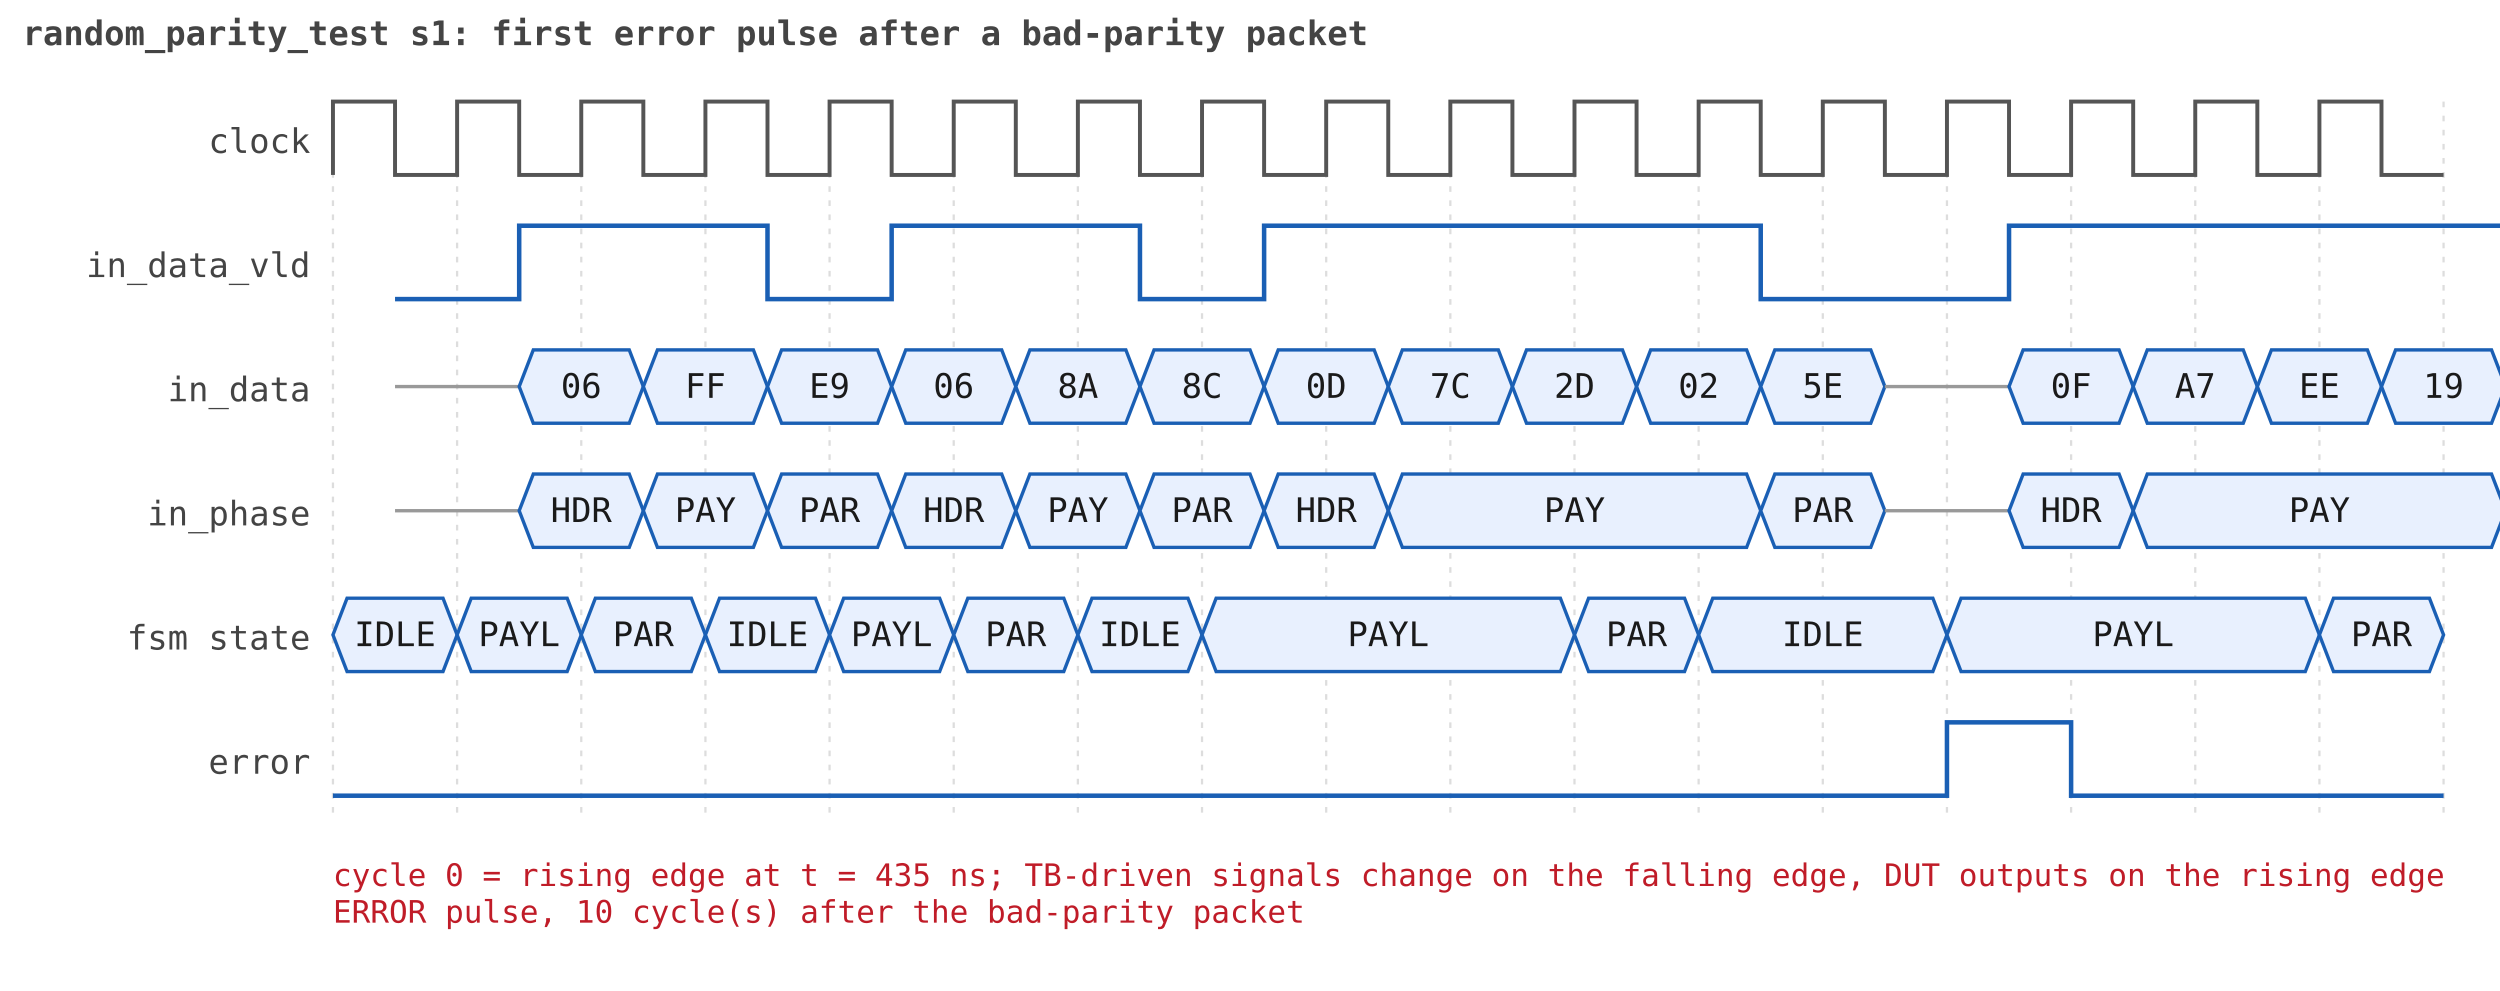
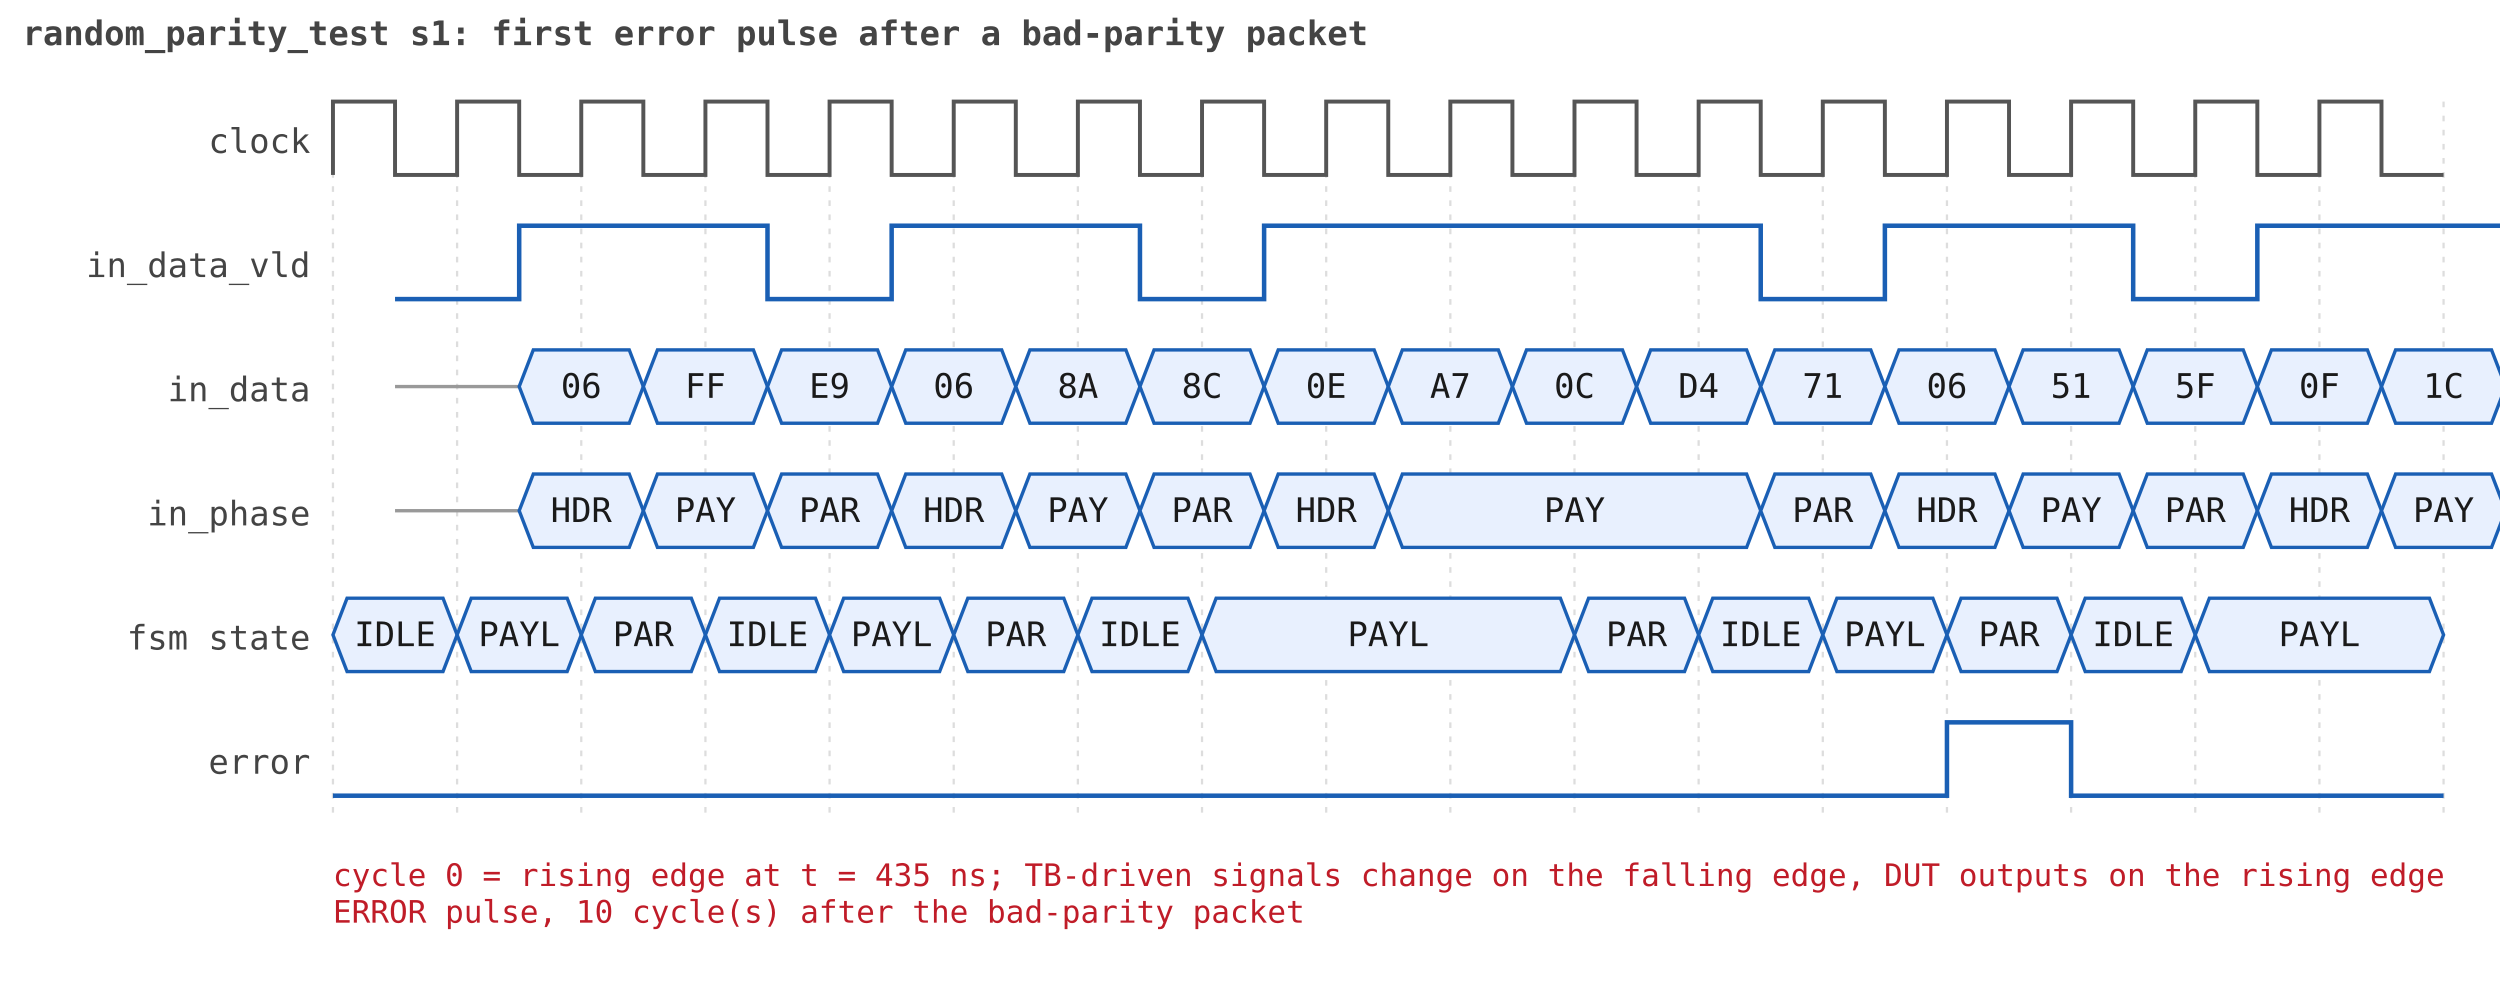
<svg xmlns="http://www.w3.org/2000/svg" width="886" height="351" viewBox="0 0 886 351" font-family="monospace" font-size="12">
  <style>.lbl{fill:#444}.sig{fill:none;stroke:#1a5fb4;stroke-width:1.6}.clk{fill:none;stroke:#555;stroke-width:1.4}.bus{fill:#e8f0fe;stroke:#1a5fb4;stroke-width:1.2}.idle{stroke:#999;stroke-width:1.2;stroke-dasharray:0}.z{stroke:#999;stroke-dasharray:3 3}.txt{fill:#1a1a1a;text-anchor:middle}.grid{stroke:#ddd;stroke-width:0.8;stroke-dasharray:2 3}.note{fill:#c01c28;font-size:11px}@media (prefers-color-scheme: dark){.lbl{fill:#ccc}.clk{stroke:#aaa}.txt{fill:#eee}.bus{fill:#1e2a44}.grid{stroke:#444}}</style>
  <text class="lbl" x="8" y="16" font-weight="bold">random_parity_test s1: first error pulse after a bad-parity packet</text>
  <line class="grid" x1="118" y1="36" x2="118" y2="290" />
  <line class="grid" x1="162" y1="36" x2="162" y2="290" />
  <line class="grid" x1="206" y1="36" x2="206" y2="290" />
  <line class="grid" x1="250" y1="36" x2="250" y2="290" />
  <line class="grid" x1="294" y1="36" x2="294" y2="290" />
  <line class="grid" x1="338" y1="36" x2="338" y2="290" />
  <line class="grid" x1="382" y1="36" x2="382" y2="290" />
  <line class="grid" x1="426" y1="36" x2="426" y2="290" />
  <line class="grid" x1="470" y1="36" x2="470" y2="290" />
  <line class="grid" x1="514" y1="36" x2="514" y2="290" />
  <line class="grid" x1="558" y1="36" x2="558" y2="290" />
  <line class="grid" x1="602" y1="36" x2="602" y2="290" />
  <line class="grid" x1="646" y1="36" x2="646" y2="290" />
  <line class="grid" x1="690" y1="36" x2="690" y2="290" />
  <line class="grid" x1="734" y1="36" x2="734" y2="290" />
  <line class="grid" x1="778" y1="36" x2="778" y2="290" />
  <line class="grid" x1="822" y1="36" x2="822" y2="290" />
  <line class="grid" x1="866" y1="36" x2="866" y2="290" />
  <text class="lbl" x="110" y="54.2" text-anchor="end">clock</text>
  <path class="clk" d="M118,62 L118,36 L140.0,36 L140.0,62 L162,62 L162,62 L162,36 L184.0,36 L184.0,62 L206,62 L206,62 L206,36 L228.0,36 L228.0,62 L250,62 L250,62 L250,36 L272.0,36 L272.0,62 L294,62 L294,62 L294,36 L316.0,36 L316.0,62 L338,62 L338,62 L338,36 L360.0,36 L360.0,62 L382,62 L382,62 L382,36 L404.0,36 L404.0,62 L426,62 L426,62 L426,36 L448.0,36 L448.0,62 L470,62 L470,62 L470,36 L492.0,36 L492.0,62 L514,62 L514,62 L514,36 L536.0,36 L536.0,62 L558,62 L558,62 L558,36 L580.0,36 L580.0,62 L602,62 L602,62 L602,36 L624.0,36 L624.0,62 L646,62 L646,62 L646,36 L668.0,36 L668.0,62 L690,62 L690,62 L690,36 L712.0,36 L712.0,62 L734,62 L734,62 L734,36 L756.0,36 L756.0,62 L778,62 L778,62 L778,36 L800.0,36 L800.0,62 L822,62 L822,62 L822,36 L844.0,36 L844.0,62 L866,62" />
  <text class="lbl" x="110" y="98.2" text-anchor="end">in_data_vld</text>
-   <path class="sig" d="M140.0,106 L184.0,106 L184.0,106 L184.0,80 L228.0,80 L228.0,80 L272.0,80 L272.0,80 L272.0,106 L316.0,106 L316.0,106 L316.0,80 L360.0,80 L360.0,80 L404.0,80 L404.0,80 L404.0,106 L448.0,106 L448.0,106 L448.0,80 L492.0,80 L492.0,80 L536.0,80 L536.0,80 L580.0,80 L580.0,80 L624.0,80 L624.0,80 L624.0,106 L668.0,106 L668.0,106 L712.0,106 L712.0,106 L712.0,80 L756.0,80 L756.0,80 L800.0,80 L800.0,80 L844.0,80 L844.0,80 L888.0,80" />
+   <path class="sig" d="M140.0,106 L184.0,106 L184.0,106 L184.0,80 L228.0,80 L228.0,80 L272.0,80 L272.0,80 L272.0,106 L316.0,106 L316.0,106 L316.0,80 L360.0,80 L360.0,80 L404.0,80 L404.0,80 L404.0,106 L448.0,106 L448.0,106 L448.0,80 L492.0,80 L492.0,80 L536.0,80 L536.0,80 L580.0,80 L580.0,80 L624.0,80 L624.0,80 L624.0,106 L668.0,106 L668.0,106 L668.0,80 L712.0,80 L712.0,80 L756.0,80 L756.0,80 L756.0,106 L800.0,106 L800.0,106 L800.0,80 L844.0,80 L844.0,80 L888.0,80" />
  <text class="lbl" x="110" y="142.2" text-anchor="end">in_data</text>
  <line class="idle" x1="140.0" y1="137.0" x2="184.0" y2="137.0" />
  <path class="bus" d="M184.0,137.0 L189.0,124 L223.0,124 L228.0,137.0 L223.0,150 L189.0,150 Z" />
  <text class="txt" x="206.0" y="141.0">06</text>
  <path class="bus" d="M228.0,137.0 L233.0,124 L267.0,124 L272.0,137.0 L267.0,150 L233.0,150 Z" />
  <text class="txt" x="250.0" y="141.0">FF</text>
  <path class="bus" d="M272.0,137.0 L277.0,124 L311.0,124 L316.0,137.0 L311.0,150 L277.0,150 Z" />
  <text class="txt" x="294.0" y="141.0">E9</text>
  <path class="bus" d="M316.0,137.0 L321.0,124 L355.0,124 L360.0,137.0 L355.0,150 L321.0,150 Z" />
  <text class="txt" x="338.0" y="141.0">06</text>
  <path class="bus" d="M360.0,137.0 L365.0,124 L399.0,124 L404.0,137.0 L399.0,150 L365.0,150 Z" />
  <text class="txt" x="382.0" y="141.0">8A</text>
  <path class="bus" d="M404.0,137.0 L409.0,124 L443.0,124 L448.0,137.0 L443.0,150 L409.0,150 Z" />
  <text class="txt" x="426.0" y="141.0">8C</text>
  <path class="bus" d="M448.0,137.0 L453.0,124 L487.0,124 L492.0,137.0 L487.0,150 L453.0,150 Z" />
-   <text class="txt" x="470.0" y="141.0">0D</text>
+   <text class="txt" x="470.0" y="141.0">0E</text>
  <path class="bus" d="M492.0,137.0 L497.0,124 L531.0,124 L536.0,137.0 L531.0,150 L497.0,150 Z" />
-   <text class="txt" x="514.0" y="141.0">7C</text>
+   <text class="txt" x="514.0" y="141.0">A7</text>
  <path class="bus" d="M536.0,137.0 L541.0,124 L575.0,124 L580.0,137.0 L575.0,150 L541.0,150 Z" />
-   <text class="txt" x="558.0" y="141.0">2D</text>
+   <text class="txt" x="558.0" y="141.0">0C</text>
  <path class="bus" d="M580.0,137.0 L585.0,124 L619.0,124 L624.0,137.0 L619.0,150 L585.0,150 Z" />
-   <text class="txt" x="602.0" y="141.0">02</text>
+   <text class="txt" x="602.0" y="141.0">D4</text>
  <path class="bus" d="M624.0,137.0 L629.0,124 L663.0,124 L668.0,137.0 L663.0,150 L629.0,150 Z" />
-   <text class="txt" x="646.0" y="141.0">5E</text>
-   <line class="idle" x1="668.0" y1="137.0" x2="712.0" y2="137.0" />
+   <text class="txt" x="646.0" y="141.0">71</text>
+   <path class="bus" d="M668.0,137.0 L673.0,124 L707.0,124 L712.0,137.0 L707.0,150 L673.0,150 Z" />
+   <text class="txt" x="690.0" y="141.0">06</text>
  <path class="bus" d="M712.0,137.0 L717.0,124 L751.0,124 L756.0,137.0 L751.0,150 L717.0,150 Z" />
-   <text class="txt" x="734.0" y="141.0">0F</text>
+   <text class="txt" x="734.0" y="141.0">51</text>
  <path class="bus" d="M756.0,137.0 L761.0,124 L795.0,124 L800.0,137.0 L795.0,150 L761.0,150 Z" />
-   <text class="txt" x="778.0" y="141.0">A7</text>
+   <text class="txt" x="778.0" y="141.0">5F</text>
  <path class="bus" d="M800.0,137.0 L805.0,124 L839.0,124 L844.0,137.0 L839.0,150 L805.0,150 Z" />
-   <text class="txt" x="822.0" y="141.0">EE</text>
+   <text class="txt" x="822.0" y="141.0">0F</text>
  <path class="bus" d="M844.0,137.0 L849.0,124 L883.0,124 L888.0,137.0 L883.0,150 L849.0,150 Z" />
-   <text class="txt" x="866.0" y="141.0">19</text>
+   <text class="txt" x="866.0" y="141.0">1C</text>
  <text class="lbl" x="110" y="186.2" text-anchor="end">in_phase</text>
  <line class="idle" x1="140.0" y1="181.0" x2="184.0" y2="181.0" />
  <path class="bus" d="M184.0,181.0 L189.0,168 L223.0,168 L228.0,181.0 L223.0,194 L189.0,194 Z" />
  <text class="txt" x="206.0" y="185.0">HDR</text>
  <path class="bus" d="M228.0,181.0 L233.0,168 L267.0,168 L272.0,181.0 L267.0,194 L233.0,194 Z" />
  <text class="txt" x="250.0" y="185.0">PAY</text>
  <path class="bus" d="M272.0,181.0 L277.0,168 L311.0,168 L316.0,181.0 L311.0,194 L277.0,194 Z" />
  <text class="txt" x="294.0" y="185.0">PAR</text>
  <path class="bus" d="M316.0,181.0 L321.0,168 L355.0,168 L360.0,181.0 L355.0,194 L321.0,194 Z" />
  <text class="txt" x="338.0" y="185.0">HDR</text>
  <path class="bus" d="M360.0,181.0 L365.0,168 L399.0,168 L404.0,181.0 L399.0,194 L365.0,194 Z" />
  <text class="txt" x="382.0" y="185.0">PAY</text>
  <path class="bus" d="M404.0,181.0 L409.0,168 L443.0,168 L448.0,181.0 L443.0,194 L409.0,194 Z" />
  <text class="txt" x="426.0" y="185.0">PAR</text>
  <path class="bus" d="M448.0,181.0 L453.0,168 L487.0,168 L492.0,181.0 L487.0,194 L453.0,194 Z" />
  <text class="txt" x="470.0" y="185.0">HDR</text>
  <path class="bus" d="M492.0,181.0 L497.0,168 L619.0,168 L624.0,181.0 L619.0,194 L497.0,194 Z" />
  <text class="txt" x="558.0" y="185.0">PAY</text>
  <path class="bus" d="M624.0,181.0 L629.0,168 L663.0,168 L668.0,181.0 L663.0,194 L629.0,194 Z" />
  <text class="txt" x="646.0" y="185.0">PAR</text>
-   <line class="idle" x1="668.0" y1="181.0" x2="712.0" y2="181.0" />
+   <path class="bus" d="M668.0,181.0 L673.0,168 L707.0,168 L712.0,181.0 L707.0,194 L673.0,194 Z" />
+   <text class="txt" x="690.0" y="185.0">HDR</text>
  <path class="bus" d="M712.0,181.0 L717.0,168 L751.0,168 L756.0,181.0 L751.0,194 L717.0,194 Z" />
-   <text class="txt" x="734.0" y="185.0">HDR</text>
-   <path class="bus" d="M756.0,181.0 L761.0,168 L883.0,168 L888.0,181.0 L883.0,194 L761.0,194 Z" />
-   <text class="txt" x="822.0" y="185.0">PAY</text>
+   <text class="txt" x="734.0" y="185.0">PAY</text>
+   <path class="bus" d="M756.0,181.0 L761.0,168 L795.0,168 L800.0,181.0 L795.0,194 L761.0,194 Z" />
+   <text class="txt" x="778.0" y="185.0">PAR</text>
+   <path class="bus" d="M800.0,181.0 L805.0,168 L839.0,168 L844.0,181.0 L839.0,194 L805.0,194 Z" />
+   <text class="txt" x="822.0" y="185.0">HDR</text>
+   <path class="bus" d="M844.0,181.0 L849.0,168 L883.0,168 L888.0,181.0 L883.0,194 L849.0,194 Z" />
+   <text class="txt" x="866.0" y="185.0">PAY</text>
  <text class="lbl" x="110" y="230.2" text-anchor="end">fsm state</text>
  <path class="bus" d="M118,225.0 L123,212 L157,212 L162,225.0 L157,238 L123,238 Z" />
  <text class="txt" x="140.0" y="229.0">IDLE</text>
  <path class="bus" d="M162,225.0 L167,212 L201,212 L206,225.0 L201,238 L167,238 Z" />
  <text class="txt" x="184.0" y="229.0">PAYL</text>
  <path class="bus" d="M206,225.0 L211,212 L245,212 L250,225.0 L245,238 L211,238 Z" />
  <text class="txt" x="228.0" y="229.0">PAR</text>
  <path class="bus" d="M250,225.0 L255,212 L289,212 L294,225.0 L289,238 L255,238 Z" />
  <text class="txt" x="272.0" y="229.0">IDLE</text>
  <path class="bus" d="M294,225.0 L299,212 L333,212 L338,225.0 L333,238 L299,238 Z" />
  <text class="txt" x="316.0" y="229.0">PAYL</text>
  <path class="bus" d="M338,225.0 L343,212 L377,212 L382,225.0 L377,238 L343,238 Z" />
  <text class="txt" x="360.0" y="229.0">PAR</text>
  <path class="bus" d="M382,225.0 L387,212 L421,212 L426,225.0 L421,238 L387,238 Z" />
  <text class="txt" x="404.0" y="229.0">IDLE</text>
  <path class="bus" d="M426,225.0 L431,212 L553,212 L558,225.0 L553,238 L431,238 Z" />
  <text class="txt" x="492.0" y="229.0">PAYL</text>
  <path class="bus" d="M558,225.0 L563,212 L597,212 L602,225.0 L597,238 L563,238 Z" />
  <text class="txt" x="580.0" y="229.0">PAR</text>
-   <path class="bus" d="M602,225.0 L607,212 L685,212 L690,225.0 L685,238 L607,238 Z" />
-   <text class="txt" x="646.0" y="229.0">IDLE</text>
-   <path class="bus" d="M690,225.0 L695,212 L817,212 L822,225.0 L817,238 L695,238 Z" />
-   <text class="txt" x="756.0" y="229.0">PAYL</text>
-   <path class="bus" d="M822,225.0 L827,212 L861,212 L866,225.0 L861,238 L827,238 Z" />
-   <text class="txt" x="844.0" y="229.0">PAR</text>
+   <path class="bus" d="M602,225.0 L607,212 L641,212 L646,225.0 L641,238 L607,238 Z" />
+   <text class="txt" x="624.0" y="229.0">IDLE</text>
+   <path class="bus" d="M646,225.0 L651,212 L685,212 L690,225.0 L685,238 L651,238 Z" />
+   <text class="txt" x="668.0" y="229.0">PAYL</text>
+   <path class="bus" d="M690,225.0 L695,212 L729,212 L734,225.0 L729,238 L695,238 Z" />
+   <text class="txt" x="712.0" y="229.0">PAR</text>
+   <path class="bus" d="M734,225.0 L739,212 L773,212 L778,225.0 L773,238 L739,238 Z" />
+   <text class="txt" x="756.0" y="229.0">IDLE</text>
+   <path class="bus" d="M778,225.0 L783,212 L861,212 L866,225.0 L861,238 L783,238 Z" />
+   <text class="txt" x="822.0" y="229.0">PAYL</text>
  <text class="lbl" x="110" y="274.2" text-anchor="end">error</text>
  <path class="sig" d="M118,282 L162,282 L162,282 L206,282 L206,282 L250,282 L250,282 L294,282 L294,282 L338,282 L338,282 L382,282 L382,282 L426,282 L426,282 L470,282 L470,282 L514,282 L514,282 L558,282 L558,282 L602,282 L602,282 L646,282 L646,282 L690,282 L690,282 L690,256 L734,256 L734,256 L734,282 L778,282 L778,282 L822,282 L822,282 L866,282" />
  <text class="note" x="118" y="314">cycle 0 = rising edge at t = 435 ns; TB-driven signals change on the falling edge, DUT outputs on the rising edge</text>
  <text class="note" x="118" y="327">ERROR pulse, 10 cycle(s) after the bad-parity packet</text>
</svg>
